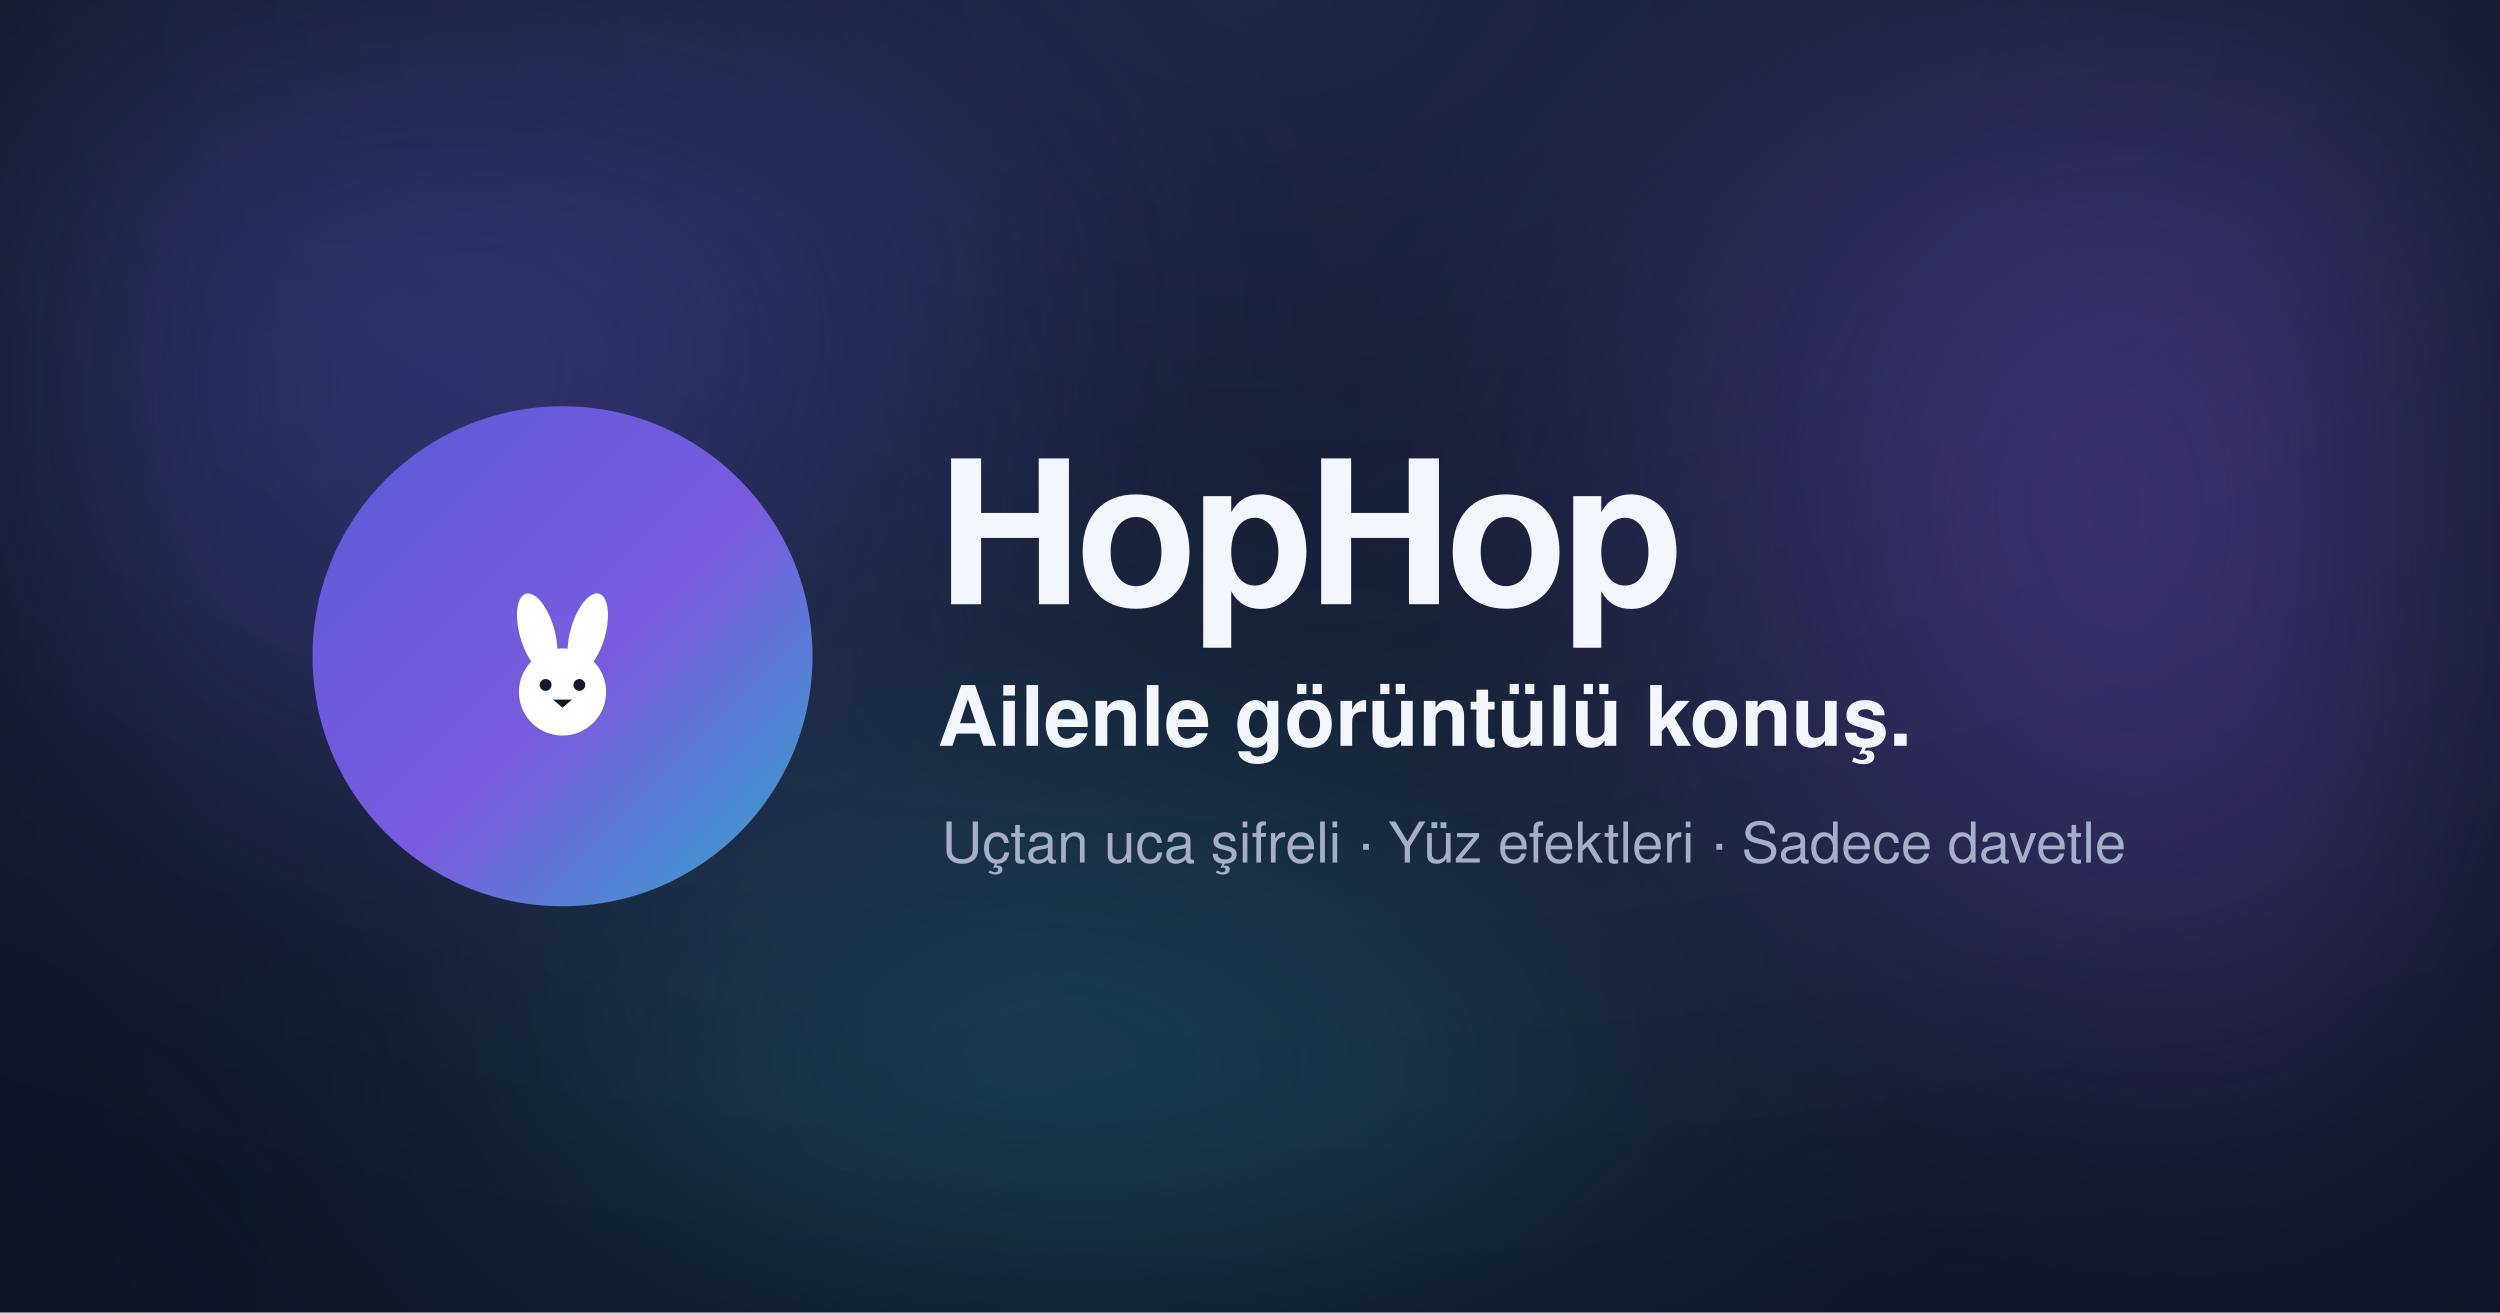
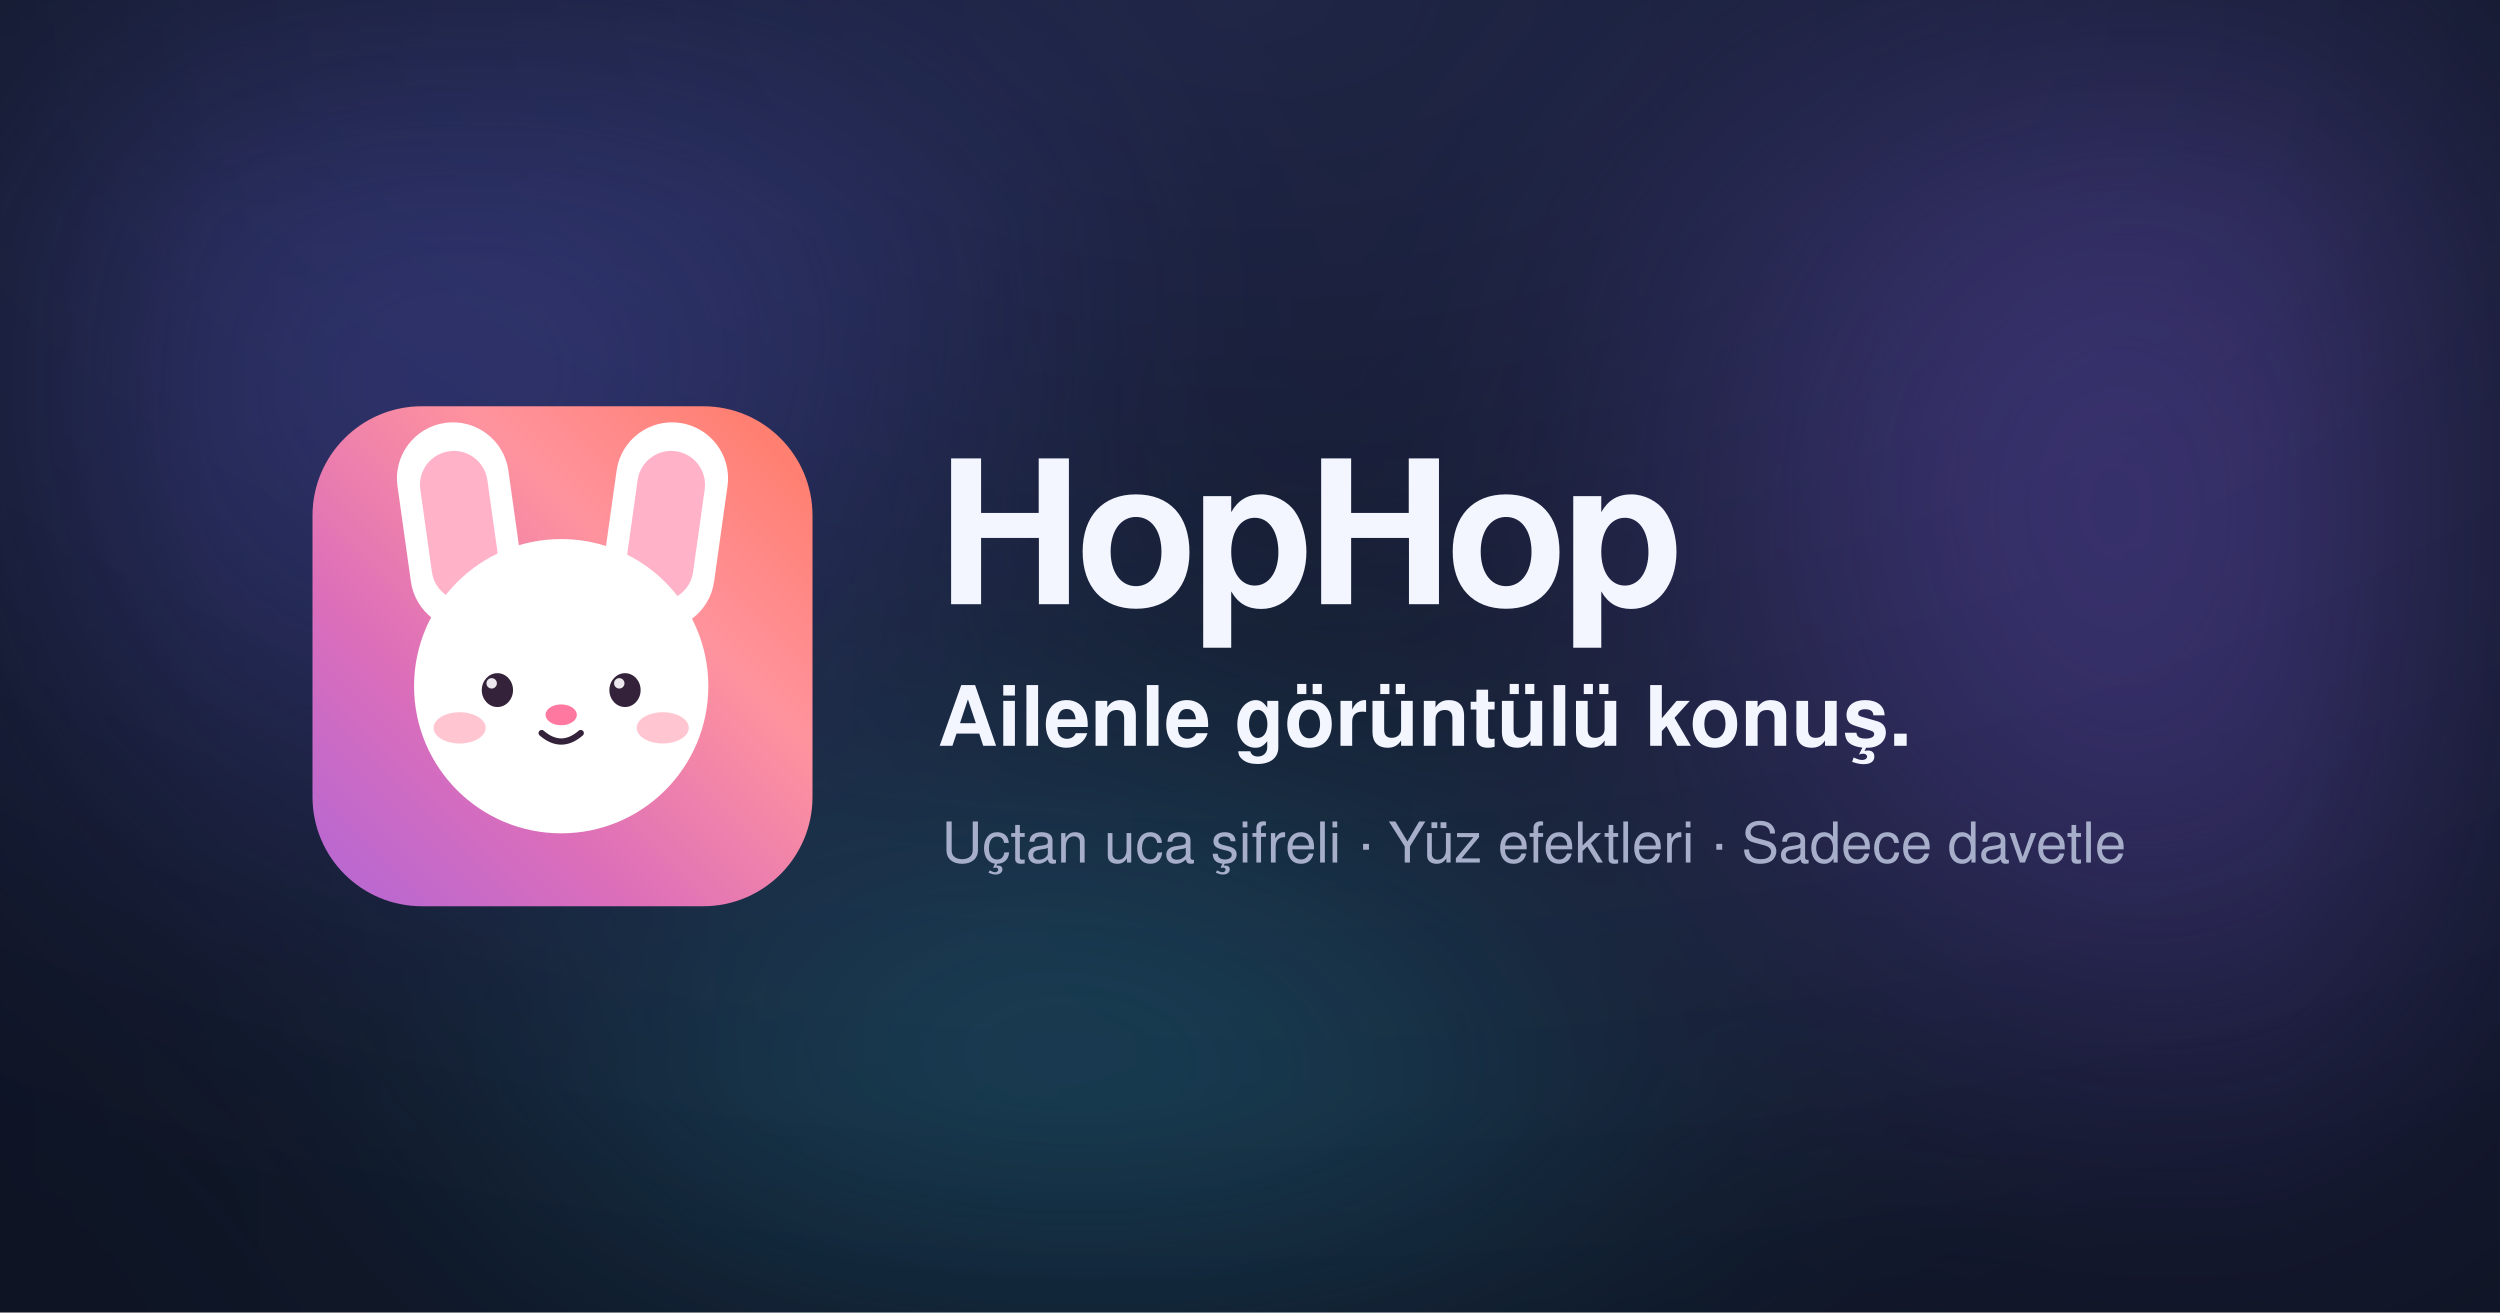
<svg xmlns="http://www.w3.org/2000/svg" viewBox="0 0 1200 630" width="1200" height="630">
  <defs>
-     <linearGradient id="brand" x1="0" y1="0" x2="1" y2="1">
-       <stop offset="0" stop-color="#5B5BD6" />
-       <stop offset=".55" stop-color="#7A5BE0" />
-       <stop offset="1" stop-color="#2FA8C9" />
+     <linearGradient id="icon" x1="1" y1="0" x2="0" y2="1">
+       <stop offset="0" stop-color="#FF7A65" />
+       <stop offset=".34" stop-color="#FF939D" />
+       <stop offset=".68" stop-color="#DC6EBA" />
+       <stop offset="1" stop-color="#B266D5" />
    </linearGradient>
    <radialGradient id="sky" cx="50%" cy="0%" r="100%">
      <stop offset="0" stop-color="#1E2545" />
      <stop offset=".5" stop-color="#141A2E" />
      <stop offset="1" stop-color="#0E1424" />
    </radialGradient>
    <filter id="soft" x="-50%" y="-50%" width="200%" height="200%">
      <feGaussianBlur stdDeviation="110" />
    </filter>
+     <clipPath id="squircle">
+       <rect width="192" height="192" rx="42" ry="42" />
+     </clipPath>
  </defs>
  <rect width="1200" height="630" fill="url(#sky)" />
  <g filter="url(#soft)" opacity=".38">
    <circle cx="180" cy="90" r="280" fill="#5B5BD6" />
    <circle cx="1080" cy="240" r="260" fill="#7A5BE0" />
    <circle cx="520" cy="700" r="300" fill="#2FA8C9" />
  </g>
-   <g transform="translate(150 195)">
-     <circle cx="120" cy="120" r="120" fill="url(#brand)" />
-     <g transform="translate(120 125) scale(1.35) translate(-32 -32)">
-       <g fill="#fff">
-         <ellipse cx="23" cy="20" rx="6.2" ry="14.5" transform="rotate(-16 23 20)" />
-         <ellipse cx="41" cy="20" rx="6.2" ry="14.5" transform="rotate(16 41 20)" />
-         <circle cx="32" cy="41" r="15.5" />
+   <g transform="translate(150 195) scale(1.25)">
+     <g clip-path="url(#squircle)">
+       <rect width="192" height="192" fill="url(#icon)" />
+       <g transform="rotate(-8 56.5 46)">
+         <rect x="35" y="6" width="43" height="80" rx="21.5" fill="#fff" />
+         <rect x="43.5" y="17" width="26" height="58" rx="13" fill="#FFB2C8" />
      </g>
-       <g fill="#141A2E">
-         <circle cx="26" cy="38.5" r="2.1" />
-         <circle cx="38" cy="38.5" r="2.1" />
-         <path d="M32 46.6l-3.4-2.9h6.8z" />
+       <g transform="rotate(8 135.5 46)">
+         <rect x="114" y="6" width="43" height="80" rx="21.5" fill="#fff" />
+         <rect x="122.5" y="17" width="26" height="58" rx="13" fill="#FFB2C8" />
      </g>
+       <circle cx="95.5" cy="107.5" r="56.5" fill="#fff" />
+       <ellipse cx="56.5" cy="123.5" rx="10" ry="6" fill="#FFC5D0" />
+       <ellipse cx="134.5" cy="123.5" rx="10" ry="6" fill="#FFC5D0" />
+       <g fill="#34213A">
+         <ellipse cx="71" cy="109" rx="6" ry="6.5" />
+         <ellipse cx="120" cy="109" rx="6" ry="6.5" />
+       </g>
+       <g fill="#fff" opacity=".9">
+         <circle cx="68.8" cy="106.4" r="2" />
+         <circle cx="117.8" cy="106.4" r="2" />
+       </g>
+       <ellipse cx="95.5" cy="118.5" rx="6" ry="4" fill="#FF78A0" />
+       <path d="M88 125.5 Q95.5 132 103 125.5" fill="none" stroke="#34213A" stroke-width="2.4" stroke-linecap="round" />
    </g>
  </g>
  <g font-family="Manrope, Segoe UI, Helvetica, Arial, sans-serif">
    <text x="450" y="290" fill="#F3F5FF" font-size="96" font-weight="800" letter-spacing="-3">HopHop</text>
    <text x="450" y="358" fill="#F3F5FF" font-size="40" font-weight="700">Ailenle görüntülü konuş.</text>
    <text x="452" y="414" fill="#A6AEC9" font-size="27" font-weight="500">Uçtan uca şifreli · Yüz efektleri · Sadece davetle</text>
  </g>
</svg>
